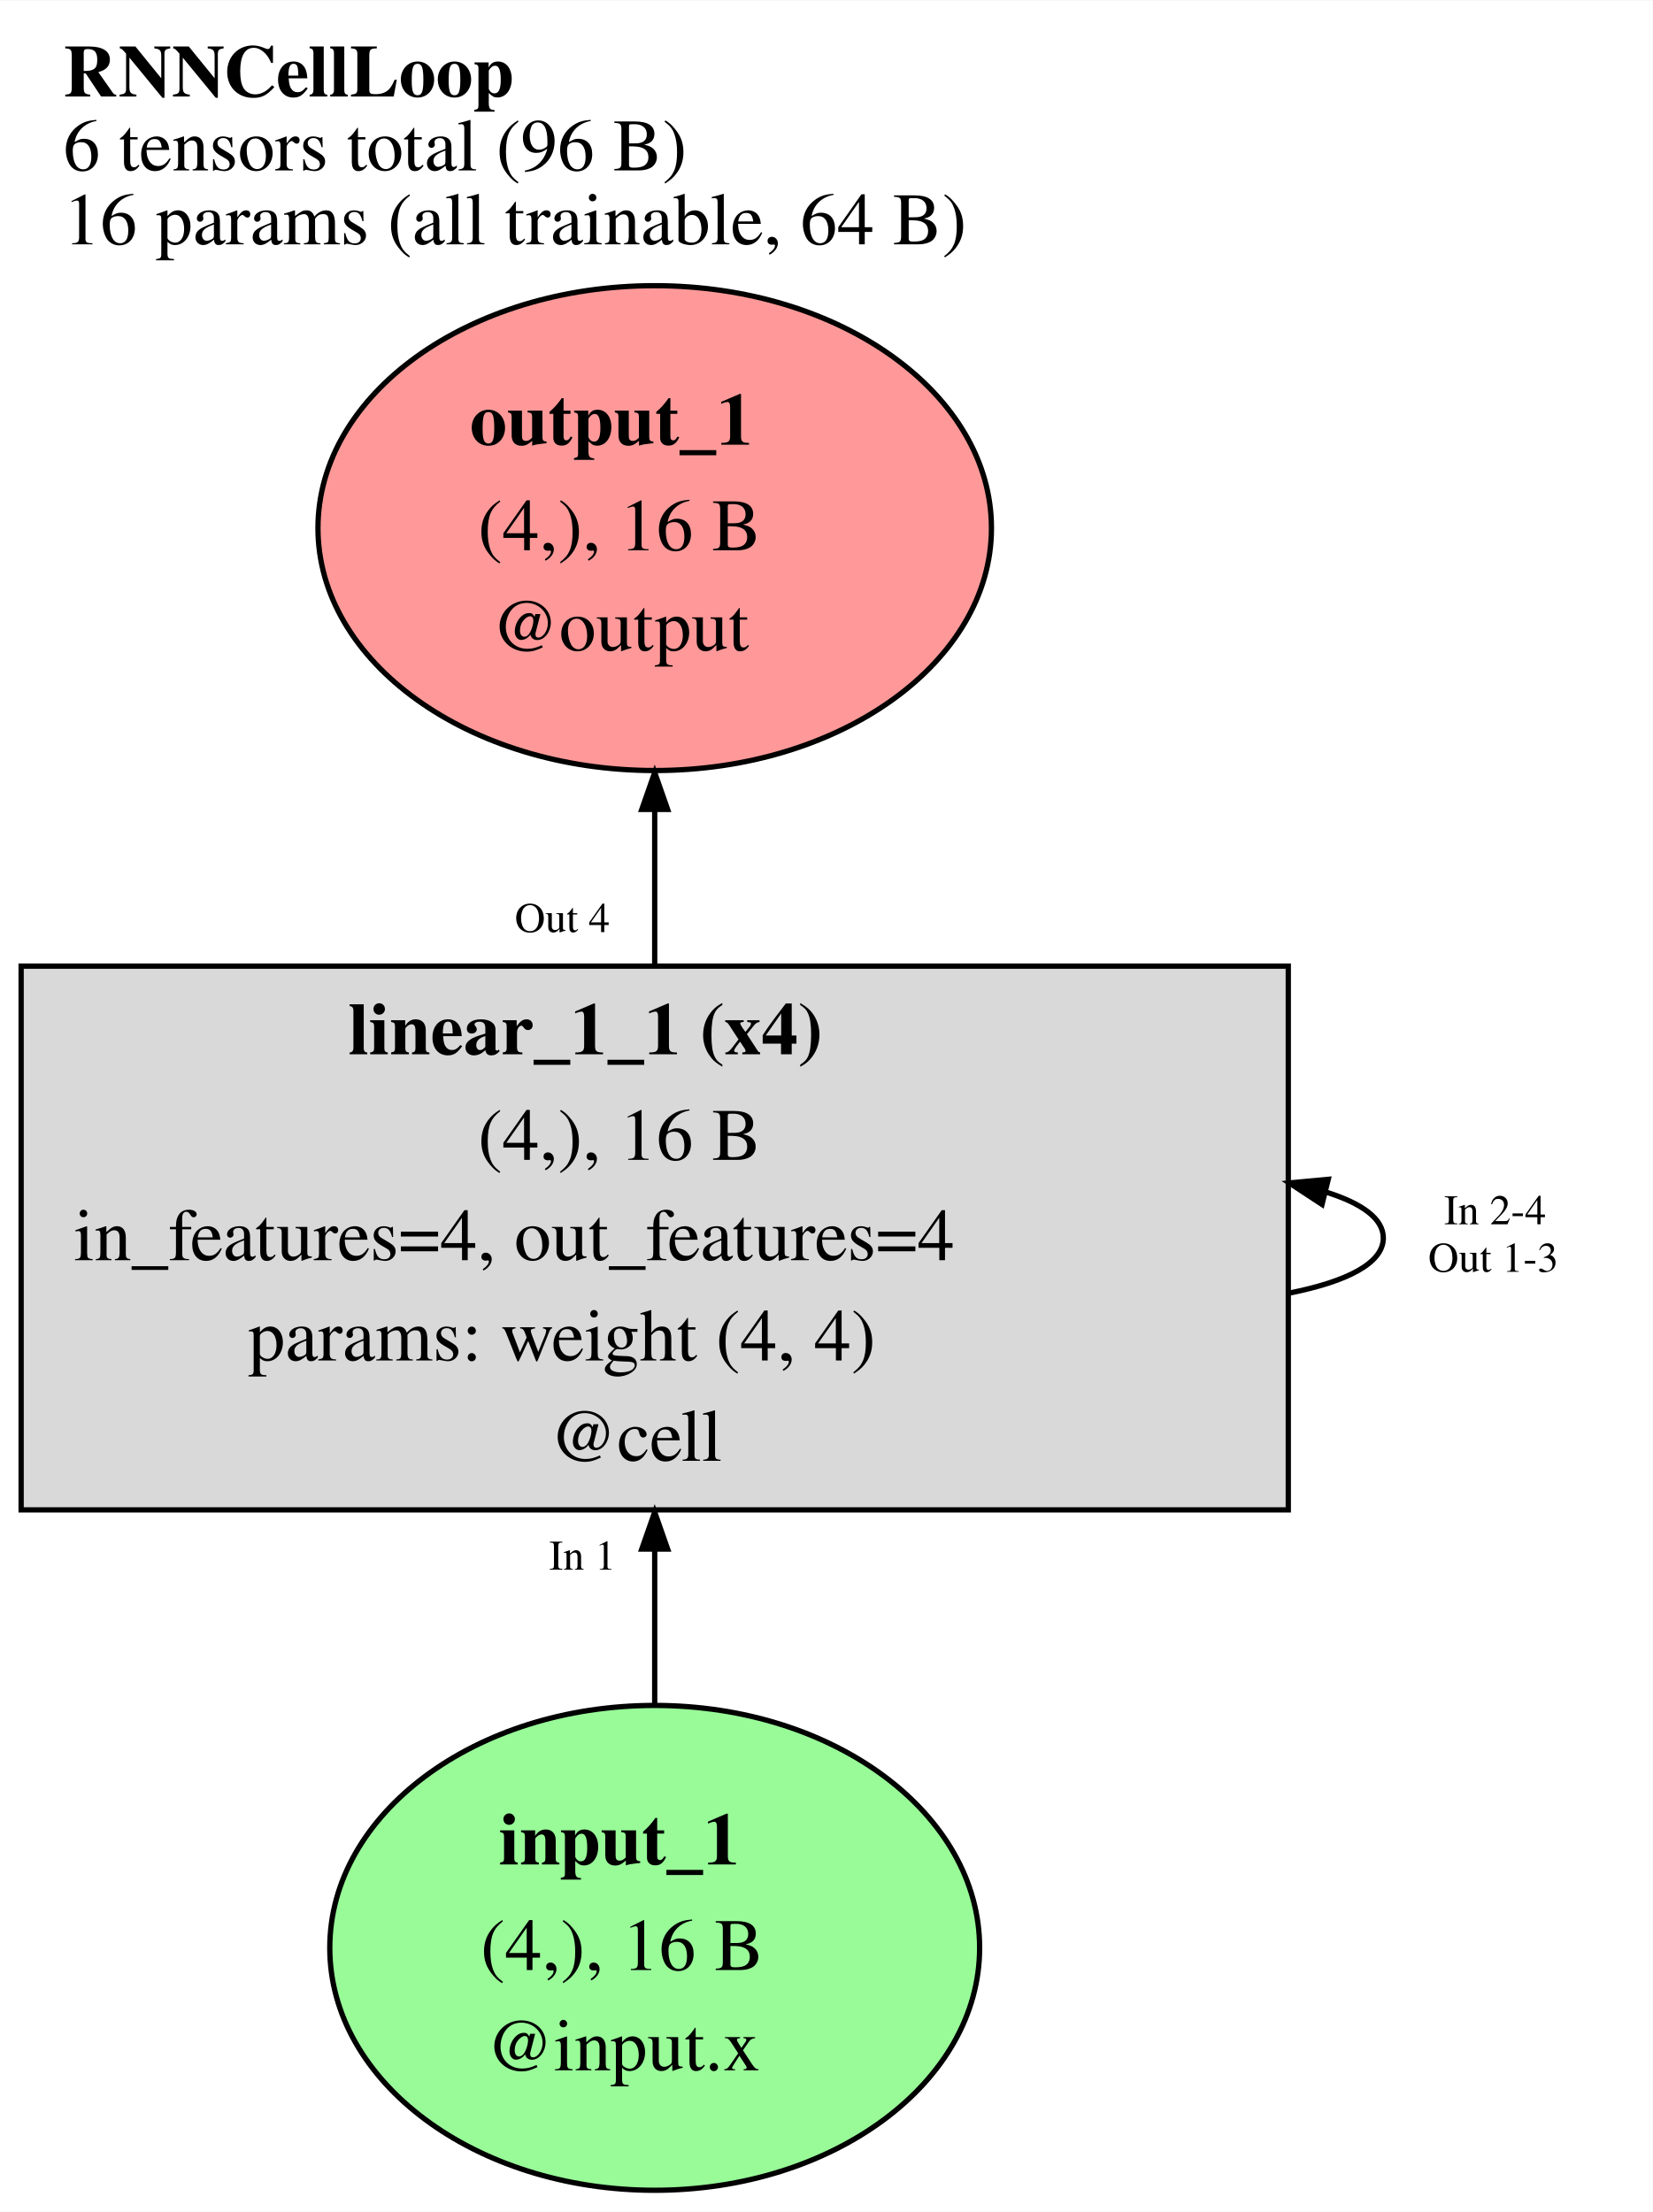
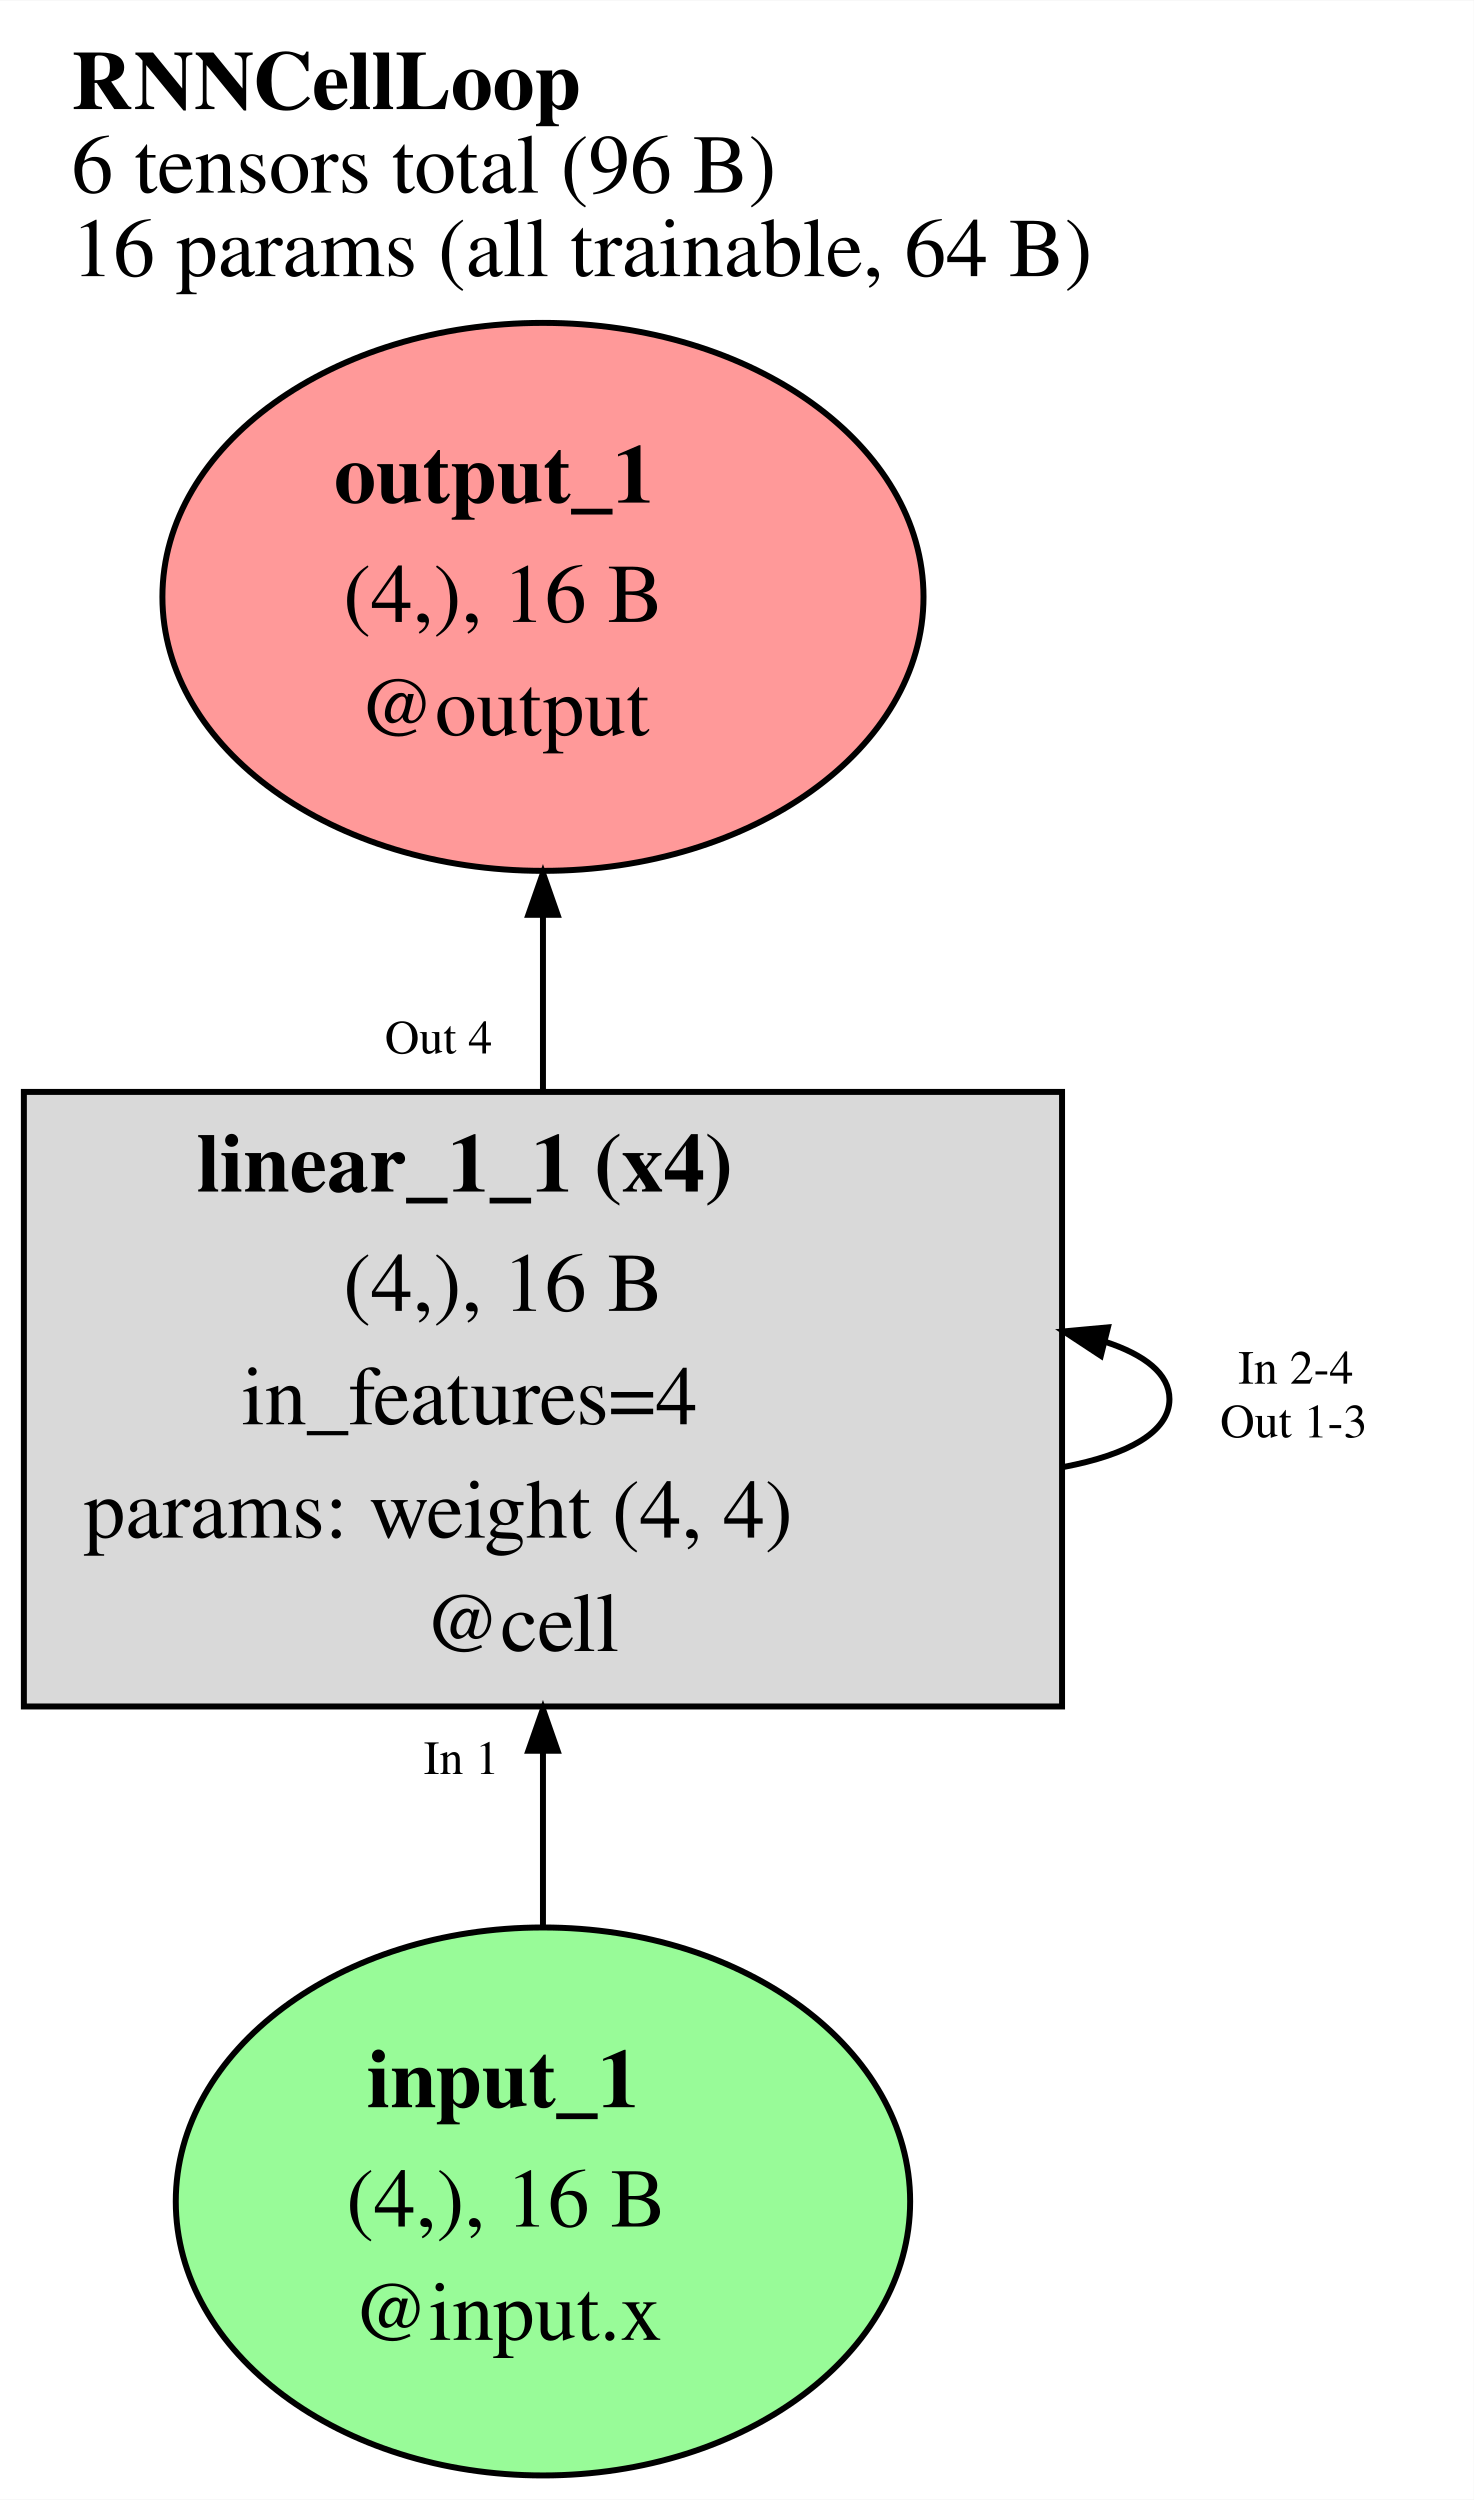
- <svg xmlns="http://www.w3.org/2000/svg" width="313pt" height="419pt" viewBox="0.00 0.00 313.00 418.85">
+ <svg xmlns="http://www.w3.org/2000/svg" width="247pt" height="419pt" viewBox="0.00 0.00 247.00 418.85">
  <g id="graph0" class="graph" transform="scale(1 1) rotate(0) translate(4 414.85)">
-     <polygon fill="white" stroke="transparent" points="-4,4 -4,-414.85 309,-414.85 309,4 -4,4" />
+     <polygon fill="white" stroke="transparent" points="-4,4 -4,-414.85 243,-414.85 243,4 -4,4" />
    <text text-anchor="start" x="8" y="-396.65" font-family="Times,serif" font-weight="bold" font-size="14.00">RNNCellLoop</text>
    <text text-anchor="start" x="8" y="-382.65" font-family="Times,serif" font-size="14.00">6 tensors total (96 B)</text>
    <text text-anchor="start" x="8" y="-368.65" font-family="Times,serif" font-size="14.00">16 params (all trainable, 64 B)</text>
    <g id="node1" class="node">
-       <ellipse fill="#98fb98" stroke="black" cx="120" cy="-45.96" rx="61.54" ry="45.92" />
-       <text text-anchor="start" x="90.5" y="-61.76" font-family="Times,serif" font-weight="bold" font-size="14.00">input_1</text>
-       <text text-anchor="start" x="87" y="-41.76" font-family="Times,serif" font-size="14.00">(4,), 16 B</text>
-       <text text-anchor="start" x="88" y="-22.76" font-family="Times,serif" font-size="14.00">@input.x</text>
+       <ellipse fill="#98fb98" stroke="black" cx="87" cy="-45.96" rx="61.54" ry="45.92" />
+       <text text-anchor="start" x="57.5" y="-61.76" font-family="Times,serif" font-weight="bold" font-size="14.00">input_1</text>
+       <text text-anchor="start" x="54" y="-41.76" font-family="Times,serif" font-size="14.00">(4,), 16 B</text>
+       <text text-anchor="start" x="55" y="-22.76" font-family="Times,serif" font-size="14.00">@input.x</text>
    </g>
    <g id="node2" class="node">
-       <polygon fill="#d9d9d9" stroke="black" points="240,-231.92 0,-231.92 0,-128.92 240,-128.92 240,-231.92" />
-       <text text-anchor="start" x="62" y="-215.22" font-family="Times,serif" font-weight="bold" font-size="14.00">linear_1_1 (x4)</text>
-       <text text-anchor="start" x="86.5" y="-195.22" font-family="Times,serif" font-size="14.00">(4,), 16 B</text>
-       <text text-anchor="start" x="10" y="-176.22" font-family="Times,serif" font-size="14.00">in_features=4, out_features=4</text>
-       <text text-anchor="start" x="43" y="-157.22" font-family="Times,serif" font-size="14.00">params: weight (4, 4)</text>
-       <text text-anchor="start" x="100" y="-138.22" font-family="Times,serif" font-size="14.00">@cell</text>
+       <polygon fill="#d9d9d9" stroke="black" points="174,-231.92 0,-231.92 0,-128.92 174,-128.92 174,-231.92" />
+       <text text-anchor="start" x="29" y="-215.22" font-family="Times,serif" font-weight="bold" font-size="14.00">linear_1_1 (x4)</text>
+       <text text-anchor="start" x="53.5" y="-195.22" font-family="Times,serif" font-size="14.00">(4,), 16 B</text>
+       <text text-anchor="start" x="36.5" y="-176.22" font-family="Times,serif" font-size="14.00">in_features=4</text>
+       <text text-anchor="start" x="10" y="-157.22" font-family="Times,serif" font-size="14.00">params: weight (4, 4)</text>
+       <text text-anchor="start" x="67" y="-138.22" font-family="Times,serif" font-size="14.00">@cell</text>
    </g>
    <g id="edge1" class="edge">
-       <path fill="none" stroke="black" d="M120,-92.18C120,-101.59 120,-111.63 120,-121.42" />
-       <polygon fill="black" stroke="black" points="117.55,-121.5 120,-128.5 122.45,-121.5 117.55,-121.5" />
-       <text text-anchor="start" x="100" y="-117.6" font-family="Times,serif" font-size="8.00">In 1</text>
+       <path fill="none" stroke="black" d="M87,-92.18C87,-101.59 87,-111.63 87,-121.42" />
+       <polygon fill="black" stroke="black" points="84.55,-121.5 87,-128.5 89.45,-121.5 84.55,-121.5" />
+       <text text-anchor="start" x="67" y="-117.6" font-family="Times,serif" font-size="8.00">In 1</text>
    </g>
    <g id="edge2" class="edge">
-       <path fill="none" stroke="black" d="M240.19,-169.99C251.12,-172.16 258,-175.64 258,-180.42 258,-184.09 253.97,-186.98 247.17,-189.11" />
-       <polygon fill="black" stroke="black" points="246.39,-186.78 240.19,-190.85 247.57,-191.54 246.39,-186.78" />
-       <text text-anchor="start" x="269.5" y="-183.02" font-family="Times,serif" font-size="8.00">In 2-4</text>
-       <text text-anchor="start" x="266.5" y="-174.02" font-family="Times,serif" font-size="8.00">Out 1-3</text>
+       <path fill="none" stroke="black" d="M174.3,-169.07C184.99,-171.1 192,-174.89 192,-180.42 192,-184.66 187.89,-187.88 181.17,-190.06" />
+       <polygon fill="black" stroke="black" points="180.5,-187.7 174.3,-191.78 181.69,-192.46 180.5,-187.7" />
+       <text text-anchor="start" x="203.5" y="-183.02" font-family="Times,serif" font-size="8.00">In 2-4</text>
+       <text text-anchor="start" x="200.5" y="-174.02" font-family="Times,serif" font-size="8.00">Out 1-3</text>
    </g>
    <g id="node3" class="node">
-       <ellipse fill="#ff9999" stroke="black" cx="120" cy="-314.89" rx="63.78" ry="45.92" />
-       <text text-anchor="start" x="85" y="-330.69" font-family="Times,serif" font-weight="bold" font-size="14.00">output_1</text>
-       <text text-anchor="start" x="86.5" y="-310.69" font-family="Times,serif" font-size="14.00">(4,), 16 B</text>
-       <text text-anchor="start" x="89" y="-291.69" font-family="Times,serif" font-size="14.00">@output</text>
+       <ellipse fill="#ff9999" stroke="black" cx="87" cy="-314.89" rx="63.78" ry="45.92" />
+       <text text-anchor="start" x="52" y="-330.69" font-family="Times,serif" font-weight="bold" font-size="14.00">output_1</text>
+       <text text-anchor="start" x="53.5" y="-310.69" font-family="Times,serif" font-size="14.00">(4,), 16 B</text>
+       <text text-anchor="start" x="56" y="-291.69" font-family="Times,serif" font-size="14.00">@output</text>
    </g>
    <g id="edge3" class="edge">
-       <path fill="none" stroke="black" d="M120,-232.26C120,-241.79 120,-251.78 120,-261.36" />
-       <polygon fill="black" stroke="black" points="117.55,-261.6 120,-268.6 122.45,-261.6 117.55,-261.6" />
-       <text text-anchor="start" x="93.5" y="-238.36" font-family="Times,serif" font-size="8.00">Out 4</text>
+       <path fill="none" stroke="black" d="M87,-232.26C87,-241.79 87,-251.78 87,-261.36" />
+       <polygon fill="black" stroke="black" points="84.55,-261.6 87,-268.6 89.45,-261.6 84.55,-261.6" />
+       <text text-anchor="start" x="60.5" y="-238.36" font-family="Times,serif" font-size="8.00">Out 4</text>
    </g>
  </g>
</svg>
